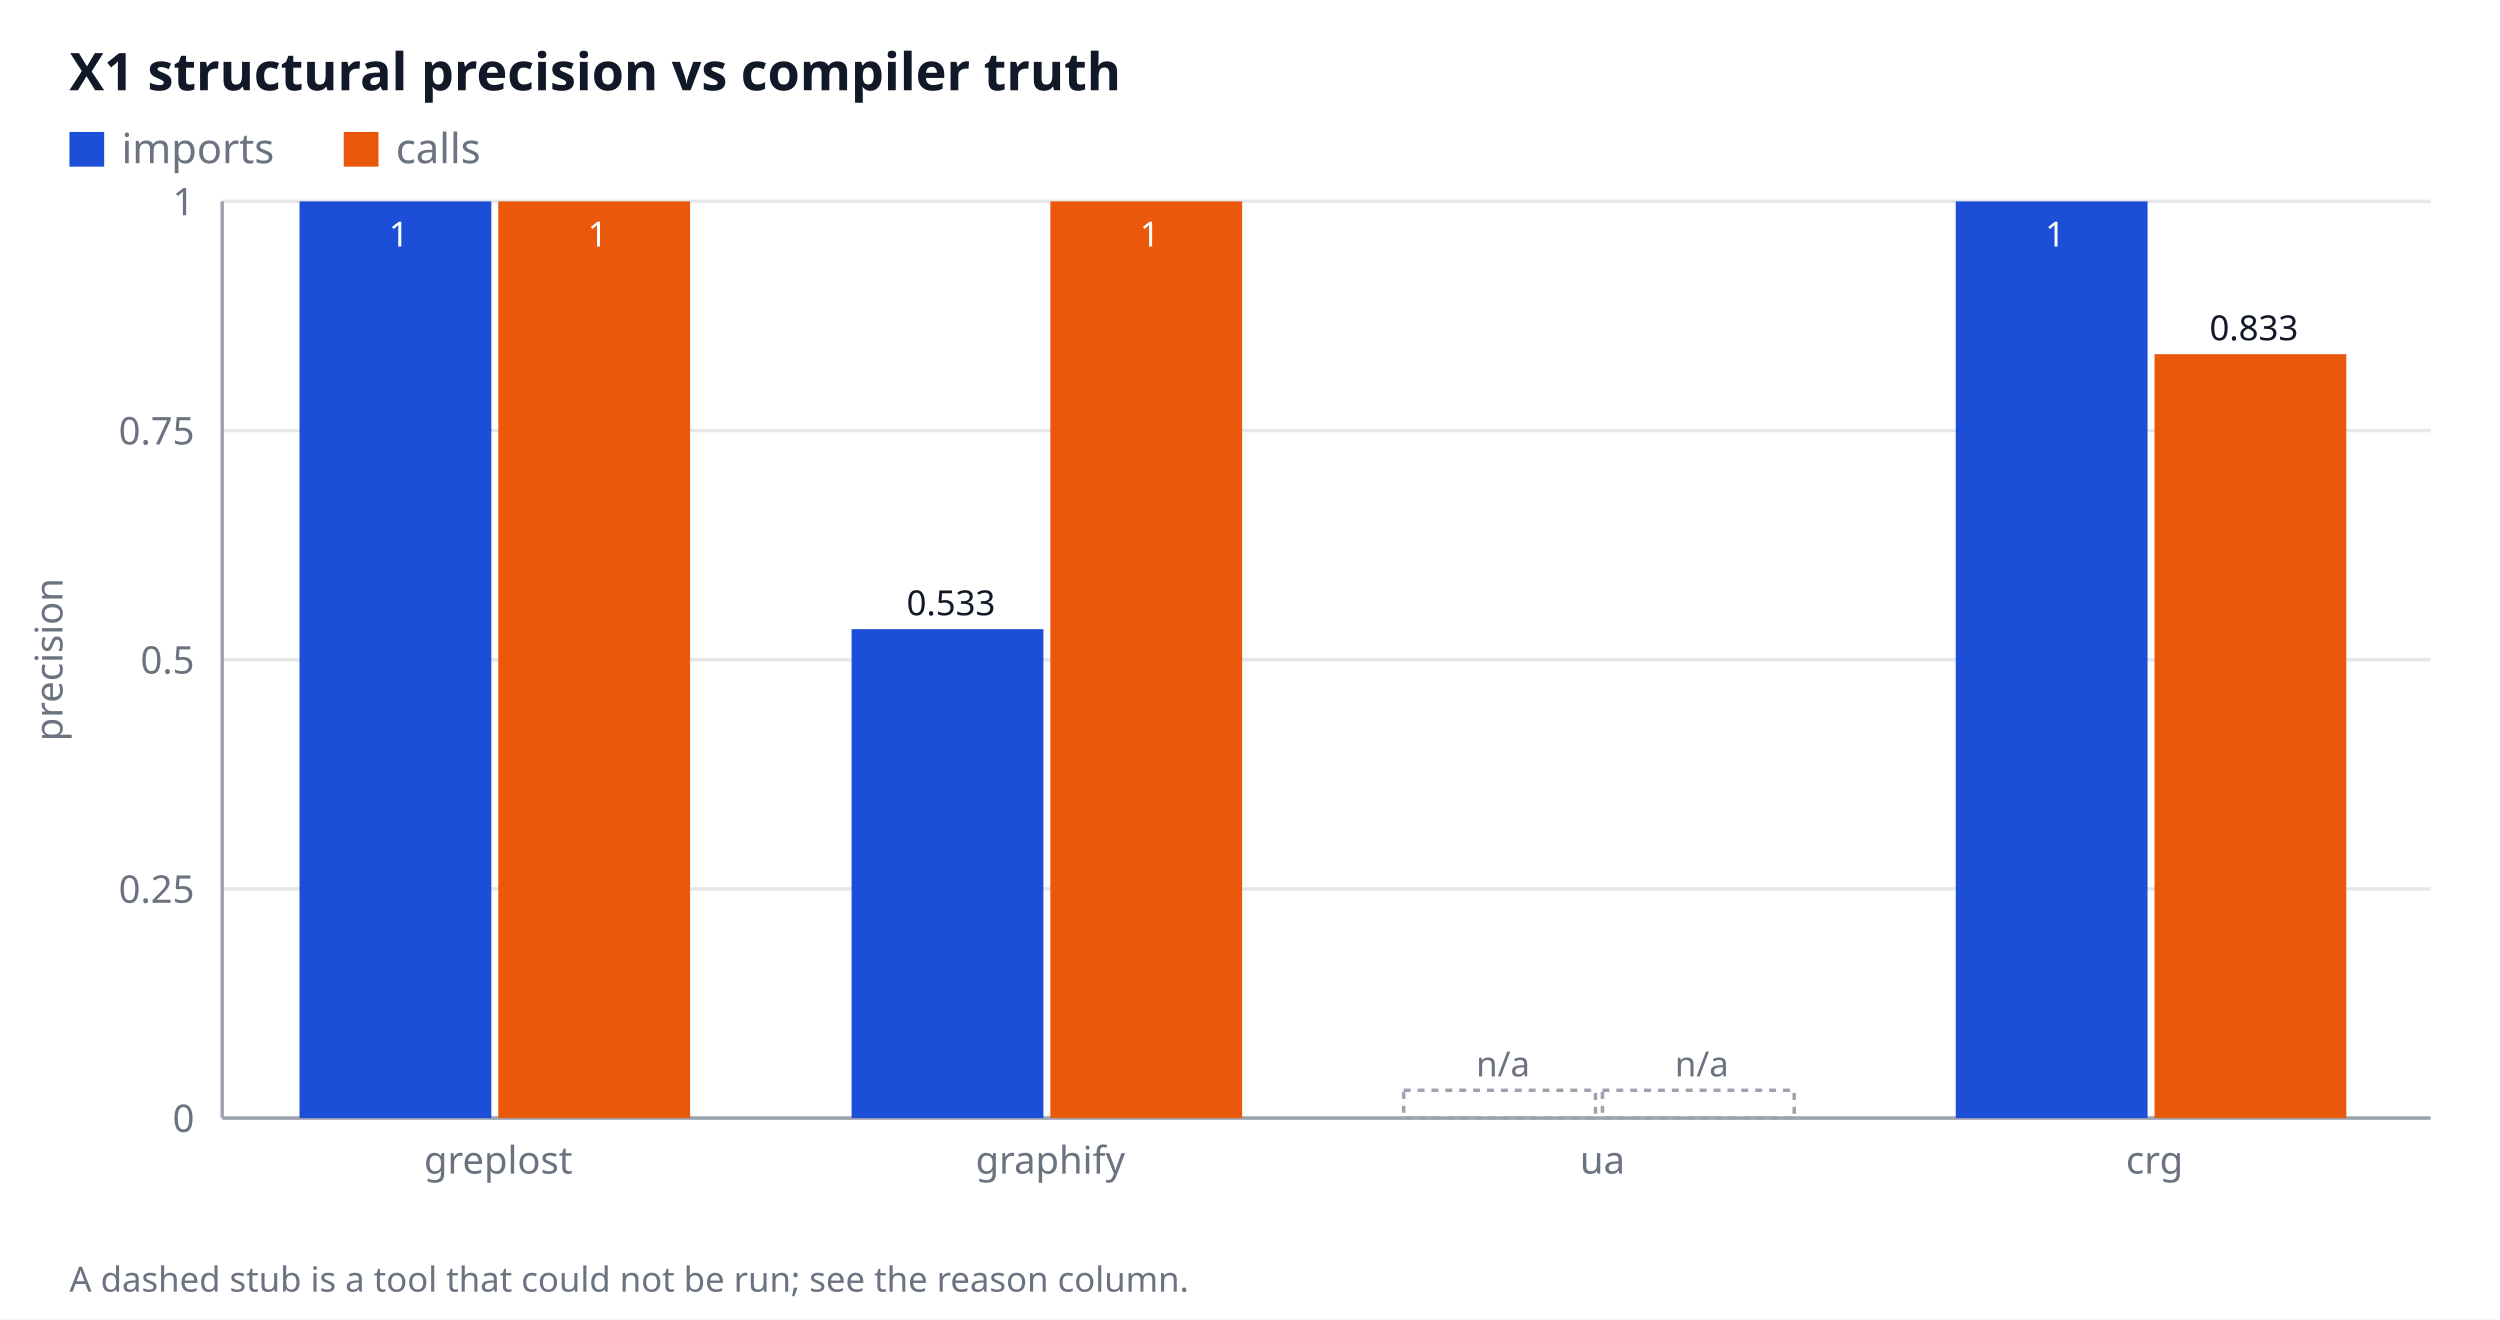
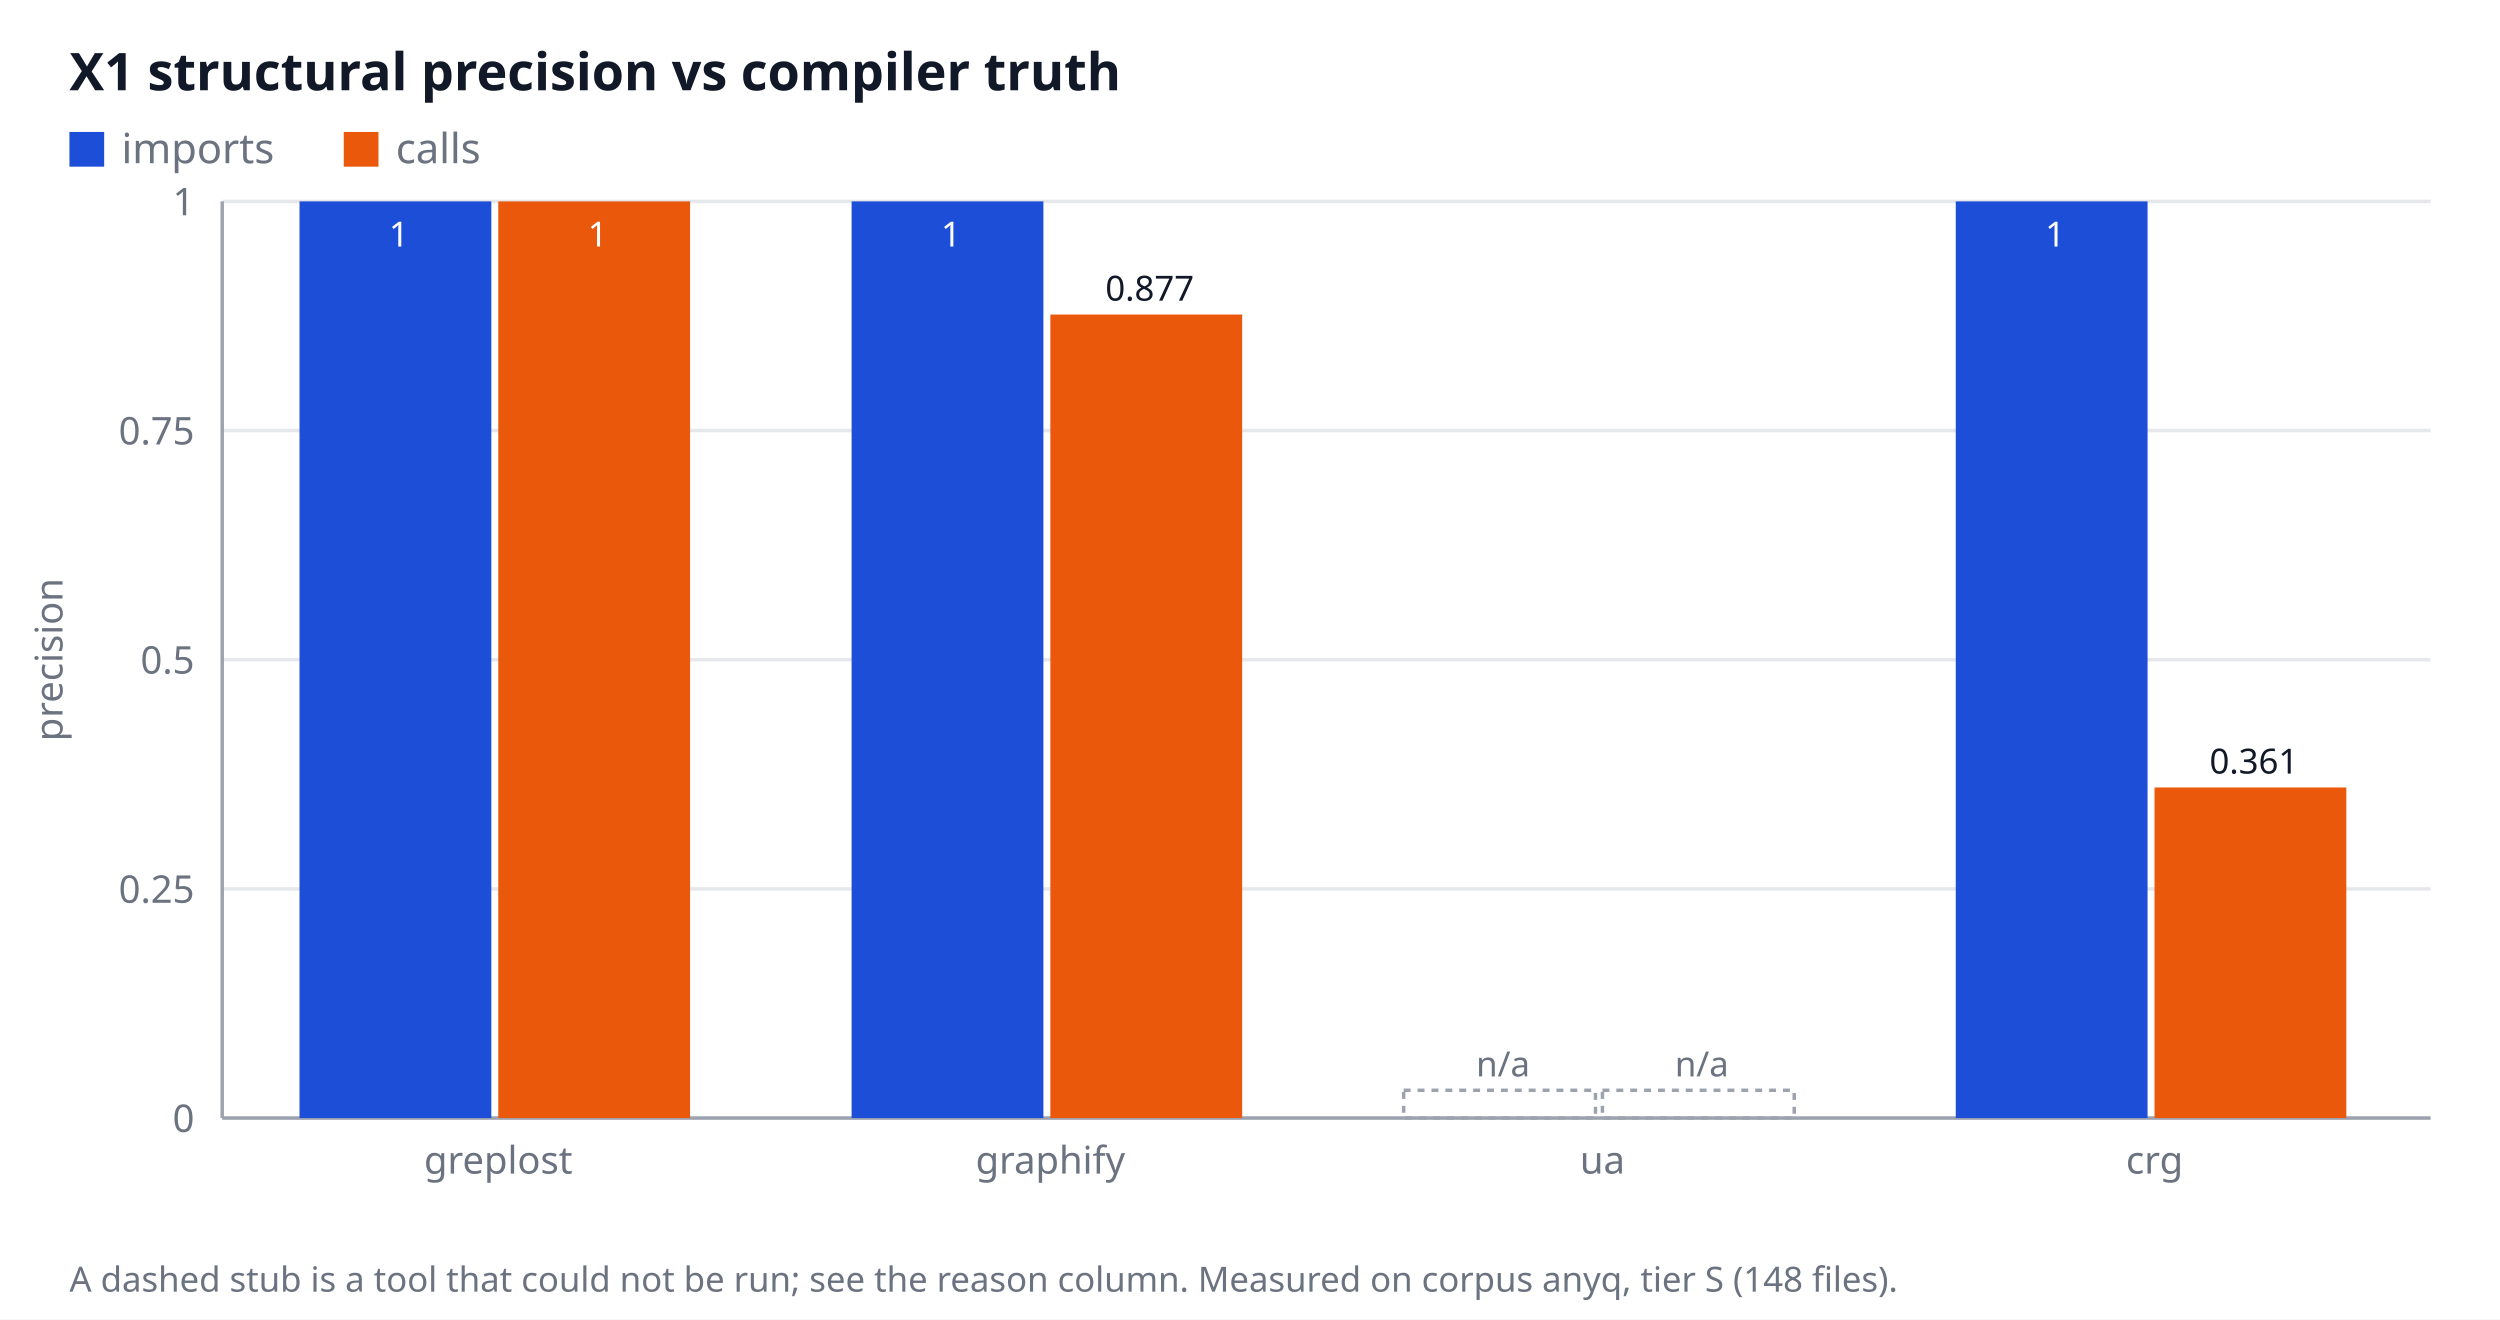
<svg xmlns="http://www.w3.org/2000/svg" width="720" height="380" viewBox="0 0 720 380" font-family="sans-serif" font-size="12">
  <rect x="0" y="0" width="720" height="380" fill="#ffffff" />
  <text x="20" y="26" font-size="15" font-weight="bold" fill="#111827">X1 structural precision vs compiler truth</text>
  <rect x="20" y="38" width="10" height="10" fill="#1d4ed8" />
  <text x="35" y="47" fill="#6b7280">imports</text>
  <rect x="99" y="38" width="10" height="10" fill="#ea580c" />
  <text x="114" y="47" fill="#6b7280">calls</text>
  <line x1="64" y1="322" x2="700" y2="322" stroke="#e5e7eb" />
  <text x="56" y="326" fill="#6b7280" font-size="11" text-anchor="end">0</text>
  <line x1="64" y1="256" x2="700" y2="256" stroke="#e5e7eb" />
  <text x="56" y="260" fill="#6b7280" font-size="11" text-anchor="end">0.25</text>
  <line x1="64" y1="190" x2="700" y2="190" stroke="#e5e7eb" />
  <text x="56" y="194" fill="#6b7280" font-size="11" text-anchor="end">0.5</text>
  <line x1="64" y1="124" x2="700" y2="124" stroke="#e5e7eb" />
  <text x="56" y="128" fill="#6b7280" font-size="11" text-anchor="end">0.75</text>
  <line x1="64" y1="58" x2="700" y2="58" stroke="#e5e7eb" />
  <text x="56" y="62" fill="#6b7280" font-size="11" text-anchor="end">1</text>
  <line x1="64" y1="58" x2="64" y2="322" stroke="#9ca3af" />
  <line x1="64" y1="322" x2="700" y2="322" stroke="#9ca3af" />
  <text x="18" y="190" fill="#6b7280" font-size="11" text-anchor="middle" transform="rotate(-90 18 190)">precision</text>
-   <text x="20" y="372" fill="#6b7280" font-size="10">A dashed stub is a tool that could not be run; see the reason column.</text>
+   <text x="20" y="372" fill="#6b7280" font-size="10">A dashed stub is a tool that could not be run; see the reason column. Measured on corpus anyq, tier S (148 files).</text>
  <rect x="86.26" y="58" width="55.24" height="264" fill="#1d4ed8" />
  <text x="114.88" y="71" fill="#ffffff" font-size="10" text-anchor="middle">1</text>
  <rect x="143.5" y="58" width="55.24" height="264" fill="#ea580c" />
  <text x="172.12" y="71" fill="#ffffff" font-size="10" text-anchor="middle">1</text>
  <text x="143.5" y="338" fill="#6b7280" font-size="11" text-anchor="middle">greplost</text>
-   <rect x="245.26" y="181.2" width="55.24" height="140.8" fill="#1d4ed8" />
-   <text x="273.88" y="177.2" fill="#111827" font-size="10" text-anchor="middle">0.533</text>
-   <rect x="302.5" y="58" width="55.24" height="264" fill="#ea580c" />
-   <text x="331.12" y="71" fill="#ffffff" font-size="10" text-anchor="middle">1</text>
+   <rect x="245.26" y="58" width="55.24" height="264" fill="#1d4ed8" />
+   <text x="273.88" y="71" fill="#ffffff" font-size="10" text-anchor="middle">1</text>
+   <rect x="302.5" y="90.59" width="55.24" height="231.41" fill="#ea580c" />
+   <text x="331.12" y="86.59" fill="#111827" font-size="10" text-anchor="middle">0.877</text>
  <text x="302.5" y="338" fill="#6b7280" font-size="11" text-anchor="middle">graphify</text>
  <rect x="404.26" y="314" width="55.24" height="8" fill="none" stroke="#9ca3af" stroke-dasharray="2 2" />
  <text x="432.88" y="310" fill="#6b7280" font-size="10" text-anchor="middle">n/a</text>
  <rect x="461.5" y="314" width="55.24" height="8" fill="none" stroke="#9ca3af" stroke-dasharray="2 2" />
  <text x="490.12" y="310" fill="#6b7280" font-size="10" text-anchor="middle">n/a</text>
  <text x="461.5" y="338" fill="#6b7280" font-size="11" text-anchor="middle">ua</text>
  <rect x="563.26" y="58" width="55.24" height="264" fill="#1d4ed8" />
  <text x="591.88" y="71" fill="#ffffff" font-size="10" text-anchor="middle">1</text>
-   <rect x="620.5" y="102" width="55.24" height="220" fill="#ea580c" />
-   <text x="649.12" y="98" fill="#111827" font-size="10" text-anchor="middle">0.833</text>
+   <rect x="620.5" y="226.79" width="55.24" height="95.21" fill="#ea580c" />
+   <text x="649.12" y="222.79" fill="#111827" font-size="10" text-anchor="middle">0.361</text>
  <text x="620.5" y="338" fill="#6b7280" font-size="11" text-anchor="middle">crg</text>
</svg>
